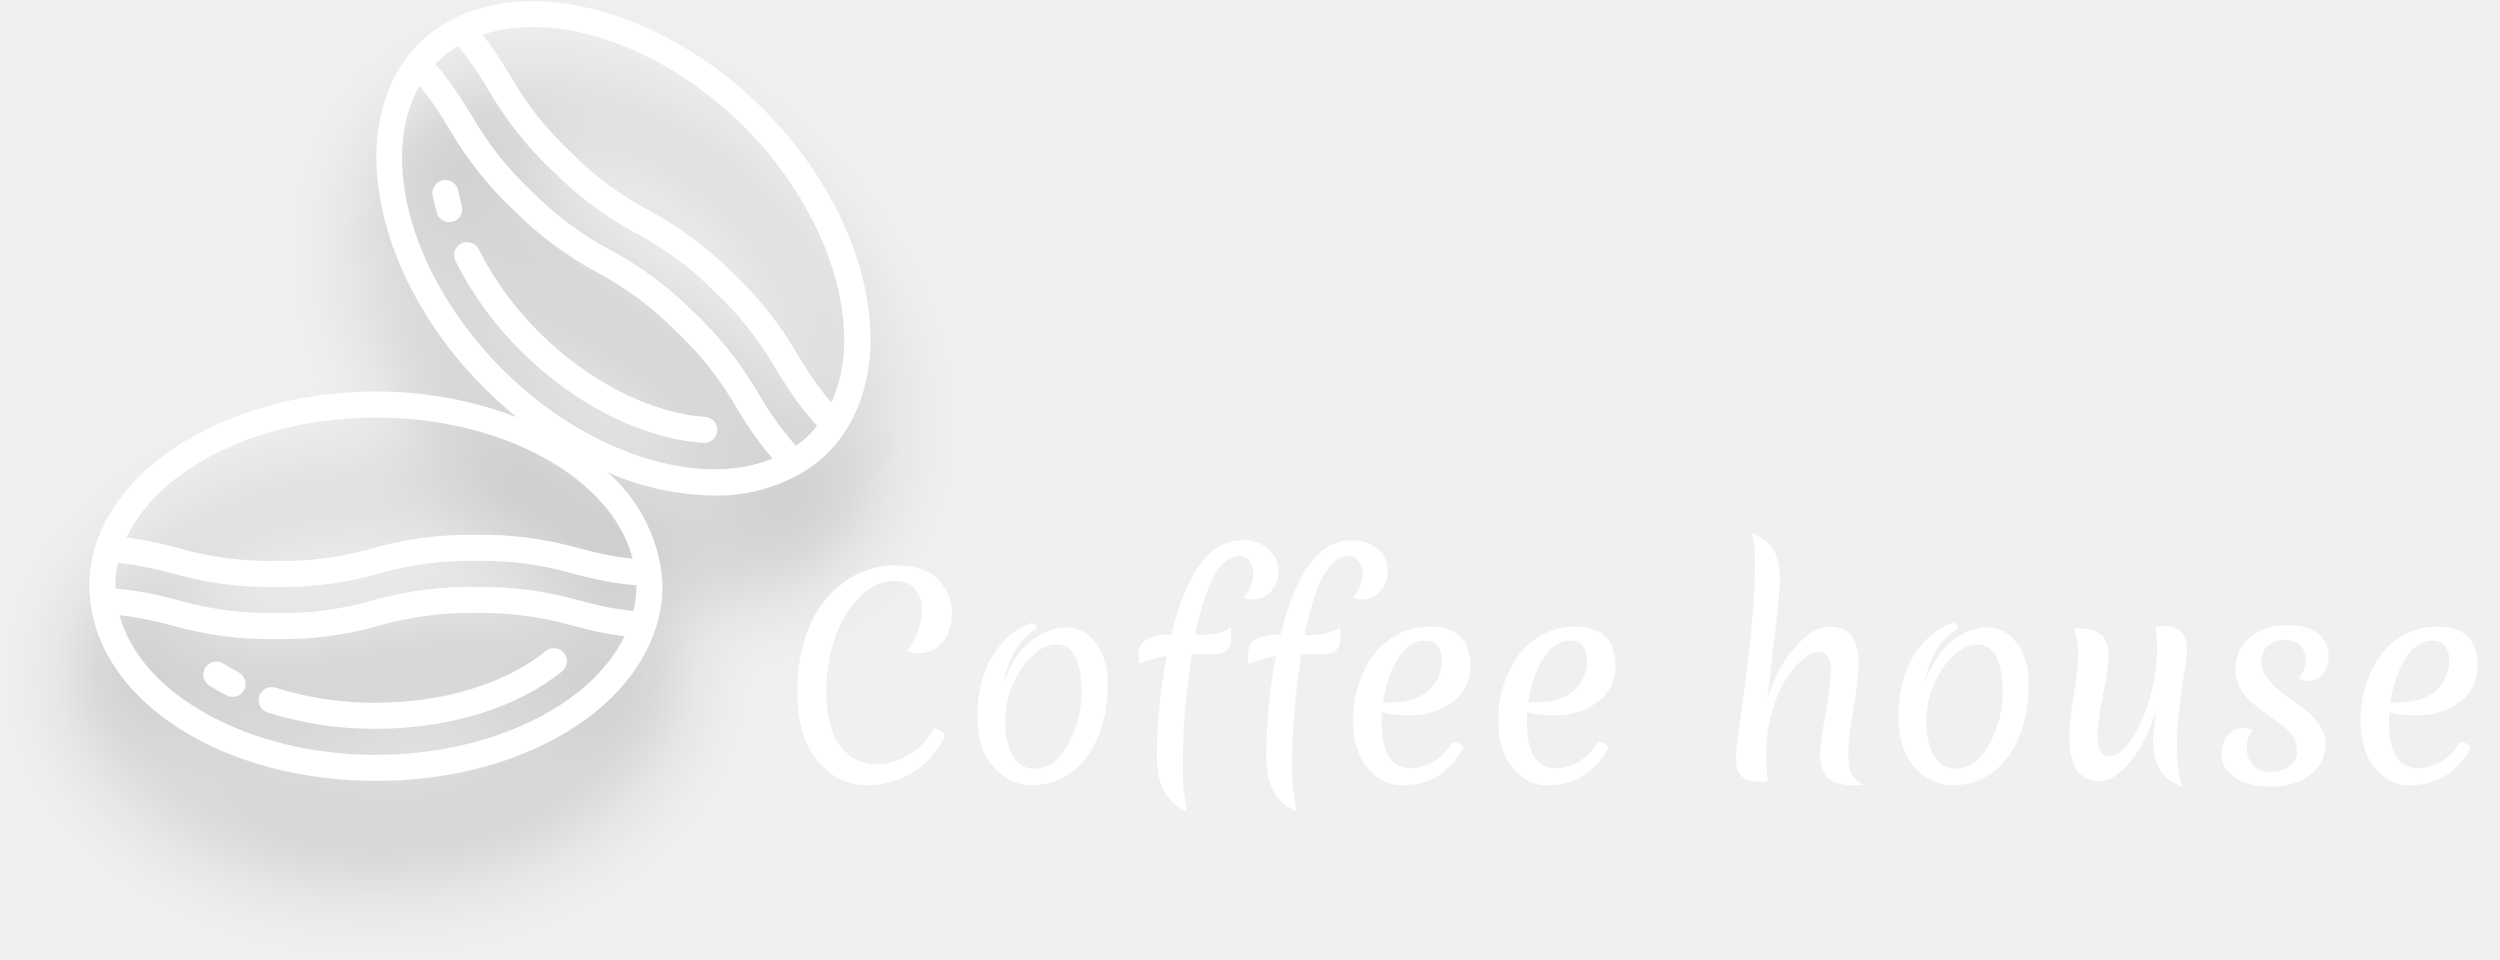
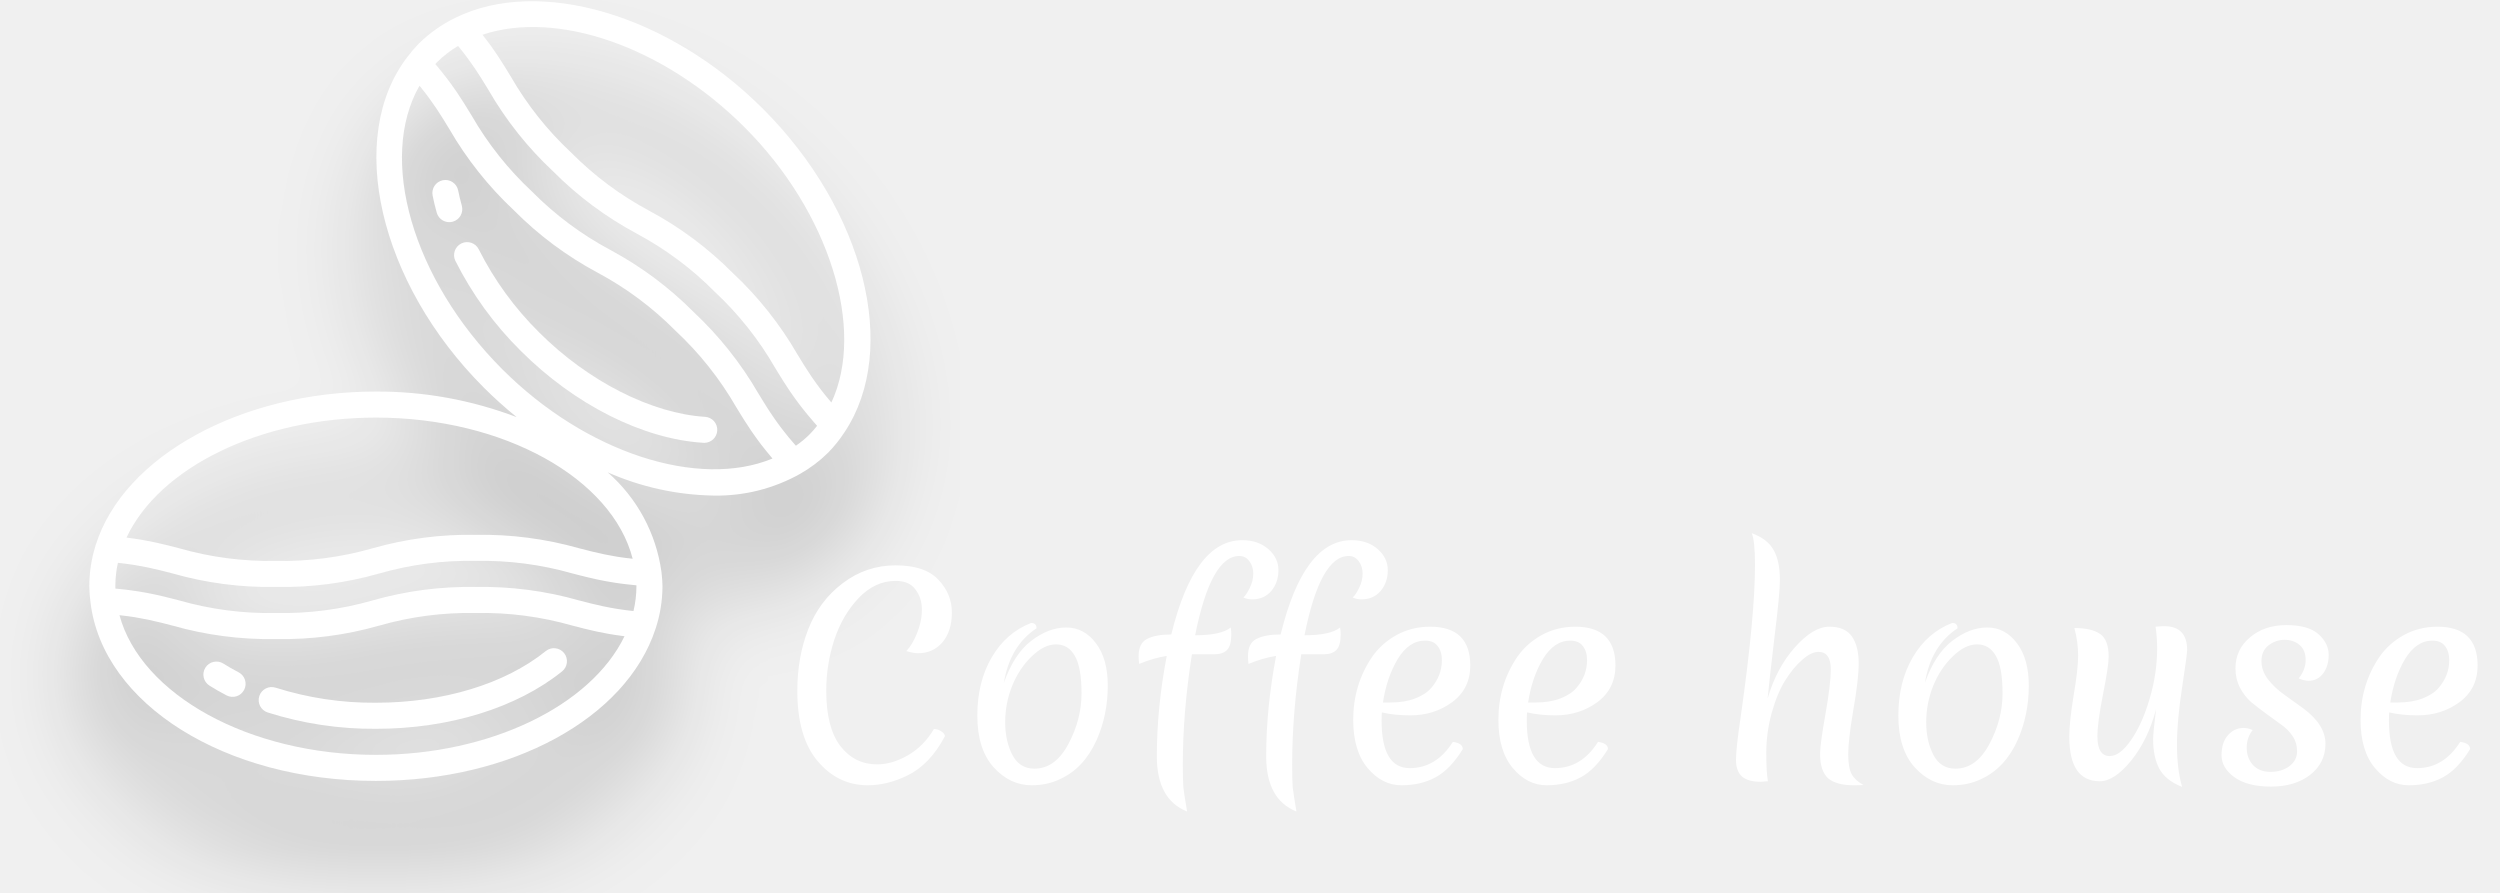
- <svg xmlns="http://www.w3.org/2000/svg" width="112" height="43" viewBox="0 0 112 43" fill="none">
+ <svg xmlns="http://www.w3.org/2000/svg" width="112" height="40" viewBox="0 0 112 40" fill="none">
  <g filter="url(#filter0_d_4_48)">
    <g clip-path="url(#clip0_4_48)">
      <path d="M4.054 26.985C4.6 31.546 10.097 34.985 16.84 34.985C22.902 34.985 28.051 32.187 29.364 28.181L29.366 28.18C29.571 27.561 29.677 26.915 29.68 26.263C29.677 26.067 29.663 25.871 29.639 25.676L29.632 25.614V25.614C29.393 23.887 28.538 22.306 27.224 21.161C28.72 21.82 30.332 22.174 31.967 22.202C33.324 22.228 34.663 21.892 35.847 21.228L35.848 21.227C36.303 20.969 36.722 20.653 37.094 20.286C37.374 20.001 37.624 19.688 37.842 19.352L37.842 19.352C40.304 15.647 38.729 9.422 34.178 4.872C29.964 0.658 24.17 -1.056 20.401 0.797C19.794 1.09 19.241 1.481 18.762 1.954C18.587 2.133 18.424 2.323 18.273 2.522L18.273 2.523C15.469 6.134 16.965 12.655 21.68 17.37C22.146 17.835 22.636 18.274 23.148 18.688C21.134 17.921 18.995 17.532 16.84 17.541C10.82 17.541 5.541 20.433 4.288 24.417C4.099 25.014 4.001 25.636 4 26.263C4.003 26.504 4.021 26.745 4.054 26.985L4.054 26.985ZM16.84 33.818C11.163 33.818 6.317 31.122 5.352 27.561C5.375 27.563 5.399 27.566 5.421 27.568C5.63 27.592 5.828 27.617 6.014 27.647C6.041 27.651 6.066 27.656 6.093 27.661C6.266 27.69 6.431 27.721 6.591 27.754C6.617 27.759 6.645 27.764 6.671 27.77C6.842 27.806 7.006 27.845 7.168 27.884C7.203 27.893 7.238 27.902 7.272 27.91C7.428 27.949 7.582 27.989 7.737 28.029C9.242 28.456 10.801 28.659 12.365 28.63C13.927 28.659 15.484 28.456 16.987 28.028C18.393 27.624 19.852 27.433 21.314 27.463C22.777 27.433 24.236 27.624 25.643 28.027C25.789 28.065 25.938 28.103 26.088 28.141C26.123 28.15 26.157 28.159 26.192 28.168C26.352 28.207 26.516 28.246 26.686 28.283C26.707 28.288 26.729 28.292 26.75 28.297C26.908 28.33 27.073 28.362 27.244 28.393C27.275 28.398 27.304 28.404 27.334 28.409C27.52 28.441 27.717 28.47 27.925 28.496C27.943 28.499 27.959 28.502 27.978 28.504C26.469 31.622 21.948 33.818 16.84 33.818ZM33.353 5.697C37.176 9.521 38.777 14.753 37.246 18.033C37.231 18.015 37.215 17.996 37.2 17.978C37.045 17.796 36.902 17.62 36.774 17.453C36.763 17.438 36.753 17.424 36.742 17.41C36.62 17.249 36.509 17.094 36.405 16.943C36.388 16.919 36.37 16.894 36.354 16.869C36.248 16.713 36.149 16.56 36.053 16.408C36.035 16.379 36.017 16.35 35.999 16.321C35.907 16.174 35.817 16.027 35.726 15.878C34.945 14.525 33.967 13.294 32.825 12.227C31.725 11.119 30.465 10.181 29.089 9.444C27.799 8.755 26.621 7.877 25.591 6.838C24.522 5.842 23.608 4.69 22.879 3.422C22.805 3.3 22.73 3.177 22.653 3.052L22.594 2.957C22.511 2.824 22.426 2.69 22.335 2.552C22.325 2.536 22.314 2.52 22.303 2.505C22.221 2.381 22.133 2.253 22.04 2.122C22.018 2.092 21.998 2.062 21.976 2.031C21.871 1.888 21.76 1.74 21.64 1.587C21.631 1.576 21.625 1.567 21.617 1.556C24.952 0.434 29.742 2.087 33.353 5.697ZM19.587 2.779C19.867 2.501 20.181 2.259 20.521 2.059C20.531 2.07 20.539 2.081 20.549 2.093C20.678 2.25 20.795 2.4 20.904 2.545C20.922 2.569 20.941 2.593 20.958 2.617C21.067 2.765 21.168 2.908 21.262 3.048C21.281 3.076 21.3 3.104 21.318 3.131C21.411 3.271 21.5 3.408 21.584 3.543C21.6 3.568 21.615 3.592 21.63 3.617C21.715 3.754 21.798 3.89 21.882 4.028C22.662 5.381 23.638 6.61 24.779 7.676C25.879 8.784 27.139 9.722 28.515 10.46C29.805 11.148 30.984 12.026 32.013 13.065C33.084 14.063 33.999 15.216 34.729 16.485C34.789 16.583 34.85 16.682 34.911 16.782C34.932 16.816 34.954 16.851 34.975 16.884C35.018 16.954 35.061 17.023 35.105 17.093C35.131 17.134 35.159 17.176 35.186 17.218C35.228 17.283 35.27 17.348 35.315 17.415C35.344 17.459 35.375 17.505 35.406 17.55C35.451 17.615 35.496 17.681 35.543 17.748C35.577 17.796 35.613 17.845 35.648 17.894C35.697 17.961 35.747 18.028 35.798 18.097C35.838 18.148 35.877 18.201 35.919 18.253C35.972 18.323 36.029 18.394 36.087 18.465C36.131 18.52 36.175 18.575 36.223 18.631C36.284 18.704 36.349 18.78 36.415 18.856C36.466 18.915 36.515 18.973 36.568 19.032C36.581 19.047 36.593 19.061 36.606 19.076C36.502 19.211 36.389 19.34 36.269 19.461C36.08 19.648 35.875 19.818 35.656 19.968L35.636 19.946C35.598 19.904 35.565 19.864 35.529 19.822C35.462 19.744 35.394 19.666 35.332 19.591C35.294 19.544 35.258 19.499 35.221 19.453C35.167 19.386 35.114 19.32 35.064 19.255C35.028 19.208 34.994 19.163 34.959 19.117C34.913 19.055 34.868 18.994 34.824 18.934C34.792 18.89 34.761 18.846 34.73 18.802C34.687 18.741 34.646 18.681 34.606 18.622C34.578 18.581 34.55 18.54 34.523 18.5C34.483 18.438 34.443 18.377 34.403 18.316C34.379 18.279 34.355 18.241 34.332 18.204C34.29 18.138 34.248 18.072 34.208 18.006C34.188 17.975 34.169 17.943 34.15 17.912C34.092 17.818 34.034 17.724 33.977 17.63C33.194 16.276 32.216 15.046 31.075 13.978C29.974 12.87 28.715 11.932 27.338 11.195C26.049 10.506 24.87 9.628 23.841 8.589C22.77 7.592 21.855 6.439 21.126 5.171C21.036 5.023 20.944 4.874 20.849 4.722C20.83 4.69 20.81 4.658 20.79 4.626C20.694 4.473 20.592 4.317 20.484 4.157C20.461 4.123 20.438 4.09 20.415 4.056C20.302 3.892 20.181 3.723 20.048 3.547C20.026 3.518 20.002 3.488 19.98 3.459C19.836 3.271 19.681 3.079 19.506 2.874L19.502 2.868C19.53 2.838 19.558 2.808 19.587 2.779ZM22.505 16.545C18.46 12.499 16.932 7.097 18.793 3.841C18.806 3.858 18.821 3.876 18.835 3.892C18.96 4.047 19.078 4.196 19.184 4.34C19.205 4.367 19.223 4.393 19.242 4.42C19.339 4.552 19.43 4.681 19.514 4.807C19.529 4.829 19.546 4.852 19.561 4.875C19.654 5.015 19.743 5.153 19.828 5.29C19.847 5.32 19.866 5.35 19.884 5.379C19.966 5.512 20.047 5.644 20.128 5.778C20.91 7.13 21.887 8.36 23.028 9.427C24.128 10.535 25.388 11.473 26.764 12.21C28.054 12.899 29.233 13.777 30.262 14.816C31.333 15.814 32.249 16.967 32.98 18.236C33.07 18.384 33.161 18.533 33.255 18.684C33.277 18.719 33.299 18.754 33.321 18.79C33.419 18.945 33.522 19.103 33.632 19.266C33.654 19.299 33.678 19.332 33.701 19.366C33.815 19.531 33.936 19.701 34.072 19.879L34.089 19.903C34.226 20.083 34.382 20.273 34.548 20.47C34.569 20.494 34.585 20.517 34.607 20.542C31.294 21.913 26.25 20.289 22.505 16.545ZM16.84 18.708C22.568 18.708 27.423 21.433 28.343 25.032C28.32 25.029 28.297 25.027 28.275 25.024C28.063 25.001 27.861 24.975 27.673 24.945C27.648 24.941 27.625 24.936 27.6 24.932C27.427 24.904 27.262 24.873 27.103 24.84C27.071 24.833 27.039 24.827 27.008 24.82C26.84 24.785 26.679 24.747 26.52 24.709C26.478 24.698 26.436 24.688 26.395 24.677C26.244 24.64 26.094 24.601 25.942 24.562C24.438 24.135 22.878 23.933 21.314 23.961C19.752 23.932 18.194 24.135 16.692 24.563C15.286 24.967 13.827 25.157 12.365 25.128C10.901 25.157 9.442 24.967 8.035 24.564C7.891 24.526 7.744 24.488 7.596 24.451C7.556 24.441 7.515 24.431 7.474 24.421C7.316 24.382 7.154 24.343 6.986 24.307C6.959 24.301 6.931 24.295 6.904 24.29C6.748 24.256 6.586 24.225 6.416 24.195C6.385 24.189 6.355 24.183 6.323 24.178C6.136 24.146 5.937 24.118 5.728 24.092C5.707 24.089 5.69 24.086 5.668 24.083C7.145 20.93 11.681 18.708 16.84 18.708ZM5.282 25.215L5.304 25.217C5.53 25.241 5.738 25.268 5.937 25.299C5.965 25.303 5.995 25.307 6.023 25.311C6.214 25.342 6.394 25.376 6.568 25.412C6.604 25.419 6.639 25.426 6.673 25.434C6.841 25.47 7.004 25.507 7.164 25.546C7.2 25.555 7.236 25.564 7.273 25.573C7.429 25.613 7.585 25.653 7.741 25.693C9.244 26.121 10.802 26.324 12.365 26.296C13.927 26.324 15.484 26.121 16.987 25.693C18.393 25.289 19.852 25.099 21.314 25.128C22.779 25.099 24.24 25.289 25.649 25.692C25.753 25.719 25.857 25.745 25.961 25.772C26.001 25.783 26.042 25.793 26.082 25.802C26.154 25.821 26.226 25.839 26.3 25.856C26.342 25.867 26.387 25.877 26.43 25.887C26.503 25.904 26.576 25.921 26.651 25.938C26.698 25.948 26.745 25.958 26.793 25.968C26.867 25.984 26.944 25.999 27.021 26.014C27.072 26.024 27.122 26.034 27.174 26.043C27.254 26.058 27.337 26.072 27.421 26.085C27.473 26.094 27.525 26.103 27.579 26.111C27.67 26.125 27.765 26.137 27.86 26.15C27.912 26.157 27.962 26.164 28.016 26.17C28.128 26.184 28.245 26.196 28.364 26.207C28.407 26.211 28.447 26.216 28.491 26.22L28.512 26.223C28.512 26.236 28.512 26.25 28.512 26.263C28.511 26.637 28.467 27.011 28.38 27.375L28.356 27.372C28.135 27.349 27.93 27.321 27.735 27.291C27.704 27.286 27.673 27.282 27.643 27.277C27.455 27.247 27.277 27.214 27.106 27.178C27.069 27.171 27.032 27.163 26.996 27.156C26.83 27.12 26.67 27.083 26.513 27.044C26.475 27.035 26.437 27.025 26.399 27.016C26.245 26.977 26.092 26.938 25.938 26.898C24.434 26.47 22.877 26.267 21.314 26.296C19.752 26.267 18.194 26.47 16.692 26.898C15.286 27.302 13.827 27.492 12.365 27.463C10.9 27.492 9.439 27.302 8.03 26.899C7.924 26.872 7.818 26.844 7.711 26.817C7.679 26.809 7.647 26.801 7.614 26.793C7.537 26.773 7.459 26.754 7.38 26.734C7.336 26.724 7.291 26.714 7.246 26.703C7.176 26.686 7.105 26.67 7.033 26.654C6.983 26.643 6.932 26.633 6.881 26.622C6.811 26.607 6.739 26.593 6.666 26.578C6.612 26.567 6.556 26.557 6.5 26.547C6.426 26.534 6.35 26.521 6.274 26.508C6.215 26.498 6.155 26.488 6.094 26.479C6.015 26.467 5.932 26.456 5.849 26.445C5.785 26.436 5.722 26.427 5.656 26.419C5.565 26.409 5.468 26.399 5.372 26.389C5.309 26.383 5.249 26.376 5.184 26.37L5.169 26.369C5.168 26.333 5.167 26.298 5.167 26.263C5.168 25.91 5.206 25.559 5.282 25.215Z" fill="white" />
      <path d="M10.688 30.118C10.448 29.994 10.22 29.864 10.005 29.727C9.732 29.556 9.372 29.639 9.201 29.911C9.03 30.183 9.111 30.543 9.383 30.715C9.625 30.868 9.882 31.014 10.152 31.155C10.438 31.303 10.79 31.191 10.938 30.905C11.086 30.618 10.975 30.266 10.688 30.118Z" fill="white" />
      <path d="M24.45 29.168C22.625 30.639 19.852 31.483 16.84 31.483C15.318 31.495 13.803 31.268 12.351 30.808C12.046 30.709 11.717 30.877 11.617 31.183C11.517 31.489 11.684 31.818 11.99 31.918C13.558 32.416 15.195 32.663 16.84 32.651C20.114 32.651 23.154 31.712 25.183 30.076C25.433 29.874 25.473 29.506 25.27 29.256C25.068 29.005 24.7 28.965 24.45 29.168Z" fill="white" />
      <path d="M20.689 9.213C20.625 8.983 20.57 8.756 20.526 8.532C20.462 8.216 20.155 8.011 19.839 8.074C19.523 8.137 19.318 8.445 19.381 8.761C19.431 9.013 19.493 9.268 19.565 9.527C19.652 9.838 19.974 10.019 20.285 9.932C20.595 9.845 20.776 9.523 20.689 9.213Z" fill="white" />
      <path d="M32.133 19.292C32.153 18.97 31.908 18.693 31.587 18.674C29.186 18.526 26.339 17.077 24.156 14.894C23.057 13.808 22.142 12.55 21.448 11.17C21.305 10.882 20.955 10.764 20.667 10.907C20.378 11.05 20.26 11.399 20.402 11.688C21.153 13.182 22.142 14.544 23.331 15.719C25.743 18.131 28.802 19.672 31.515 19.838C31.527 19.839 31.539 19.84 31.551 19.84C31.859 19.839 32.114 19.599 32.133 19.292Z" fill="white" />
    </g>
  </g>
  <path d="M38.876 35.18C37.988 35.18 37.24 34.82 36.632 34.1C36.024 33.38 35.72 32.332 35.72 30.956C35.72 29.94 35.884 29.016 36.212 28.184C36.54 27.344 37.052 26.66 37.748 26.132C38.452 25.596 39.244 25.328 40.124 25.328C41.004 25.328 41.644 25.544 42.044 25.976C42.444 26.4 42.644 26.888 42.644 27.44C42.644 27.992 42.504 28.436 42.224 28.772C41.944 29.1 41.58 29.264 41.132 29.264C40.988 29.264 40.812 29.232 40.604 29.168C40.788 28.976 40.948 28.708 41.084 28.364C41.228 28.012 41.3 27.66 41.3 27.308C41.3 26.956 41.204 26.656 41.012 26.408C40.828 26.152 40.532 26.024 40.124 26.024C39.508 26.024 38.956 26.28 38.468 26.792C37.988 27.296 37.624 27.92 37.376 28.664C37.136 29.4 37.016 30.16 37.016 30.944C37.016 32.048 37.228 32.876 37.652 33.428C38.076 33.972 38.624 34.244 39.296 34.244C39.744 34.244 40.204 34.108 40.676 33.836C41.148 33.564 41.536 33.172 41.84 32.66C41.96 32.66 42.072 32.696 42.176 32.768C42.28 32.84 42.332 32.912 42.332 32.984C41.884 33.832 41.32 34.42 40.64 34.748C40.048 35.036 39.46 35.18 38.876 35.18ZM48.452 31.064C48.452 30.28 48.352 29.72 48.152 29.384C47.96 29.04 47.68 28.868 47.312 28.868C46.952 28.868 46.588 29.048 46.22 29.408C45.852 29.76 45.56 30.2 45.344 30.728C45.136 31.248 45.032 31.792 45.032 32.36C45.032 32.92 45.14 33.408 45.356 33.824C45.572 34.232 45.9 34.436 46.34 34.436C46.964 34.436 47.472 34.068 47.864 33.332C48.256 32.596 48.452 31.84 48.452 31.064ZM44.972 30.596C45.276 29.732 45.684 29.104 46.196 28.712C46.716 28.312 47.24 28.112 47.768 28.112C48.304 28.112 48.748 28.348 49.1 28.82C49.452 29.284 49.628 29.916 49.628 30.716C49.628 31.596 49.46 32.412 49.124 33.164C48.748 33.996 48.204 34.576 47.492 34.904C47.108 35.088 46.684 35.18 46.22 35.18C45.572 35.18 45.004 34.912 44.516 34.376C44.028 33.832 43.784 33.06 43.784 32.06C43.784 31.052 44 30.18 44.432 29.444C44.864 28.708 45.452 28.196 46.196 27.908C46.356 27.908 46.436 27.988 46.436 28.148C45.644 28.668 45.156 29.484 44.972 30.596ZM55.162 28.424C55.162 28.76 55.098 28.992 54.97 29.12C54.842 29.248 54.654 29.312 54.406 29.312H53.398C53.126 31.04 52.99 32.684 52.99 34.244C52.99 34.716 52.998 35.056 53.014 35.264C53.038 35.48 53.094 35.844 53.182 36.356C52.278 35.996 51.826 35.172 51.826 33.884C51.826 32.436 51.974 30.936 52.27 29.384C51.87 29.448 51.458 29.568 51.034 29.744C51.018 29.616 51.01 29.5 51.01 29.396C51.01 29.012 51.134 28.756 51.382 28.628C51.638 28.492 52.002 28.424 52.474 28.424C53.162 25.608 54.222 24.2 55.654 24.2C56.126 24.2 56.514 24.332 56.818 24.596C57.122 24.86 57.274 25.176 57.274 25.544C57.274 25.912 57.166 26.224 56.95 26.48C56.734 26.728 56.45 26.852 56.098 26.852C55.954 26.852 55.822 26.824 55.702 26.768C55.798 26.68 55.894 26.536 55.99 26.336C56.094 26.128 56.146 25.916 56.146 25.7C56.146 25.476 56.086 25.288 55.966 25.136C55.854 24.984 55.706 24.908 55.522 24.908C54.674 24.908 54.014 26.092 53.542 28.46C54.318 28.46 54.85 28.344 55.138 28.112C55.154 28.224 55.162 28.328 55.162 28.424ZM60.061 28.424C60.061 28.76 59.997 28.992 59.869 29.12C59.741 29.248 59.553 29.312 59.305 29.312H58.297C58.025 31.04 57.889 32.684 57.889 34.244C57.889 34.716 57.897 35.056 57.913 35.264C57.937 35.48 57.993 35.844 58.081 36.356C57.177 35.996 56.725 35.172 56.725 33.884C56.725 32.436 56.873 30.936 57.169 29.384C56.769 29.448 56.357 29.568 55.933 29.744C55.917 29.616 55.909 29.5 55.909 29.396C55.909 29.012 56.033 28.756 56.281 28.628C56.537 28.492 56.901 28.424 57.373 28.424C58.061 25.608 59.121 24.2 60.553 24.2C61.025 24.2 61.413 24.332 61.717 24.596C62.021 24.86 62.173 25.176 62.173 25.544C62.173 25.912 62.065 26.224 61.849 26.48C61.633 26.728 61.349 26.852 60.997 26.852C60.853 26.852 60.721 26.824 60.601 26.768C60.697 26.68 60.793 26.536 60.889 26.336C60.993 26.128 61.045 25.916 61.045 25.7C61.045 25.476 60.985 25.288 60.865 25.136C60.753 24.984 60.605 24.908 60.421 24.908C59.573 24.908 58.913 26.092 58.441 28.46C59.217 28.46 59.749 28.344 60.037 28.112C60.053 28.224 60.061 28.328 60.061 28.424ZM63.84 28.7C63.36 28.7 62.952 28.976 62.616 29.528C62.288 30.08 62.068 30.728 61.956 31.472H62.292C62.716 31.472 63.084 31.412 63.396 31.292C63.708 31.172 63.948 31.016 64.116 30.824C64.436 30.456 64.596 30.04 64.596 29.576C64.596 29.312 64.532 29.1 64.404 28.94C64.284 28.78 64.096 28.7 63.84 28.7ZM65.532 33.56C65.164 34.16 64.76 34.58 64.32 34.82C63.88 35.06 63.368 35.18 62.784 35.18C62.208 35.18 61.704 34.924 61.272 34.412C60.84 33.9 60.624 33.18 60.624 32.252C60.624 31.196 60.908 30.252 61.476 29.42C61.756 29.02 62.12 28.696 62.568 28.448C63.024 28.2 63.524 28.076 64.068 28.076C65.268 28.076 65.868 28.656 65.868 29.816C65.868 30.512 65.596 31.06 65.052 31.46C64.516 31.852 63.892 32.048 63.18 32.048C62.708 32.048 62.284 32.004 61.908 31.916C61.9 31.996 61.896 32.12 61.896 32.288C61.896 33.704 62.316 34.412 63.156 34.412C63.948 34.412 64.592 34.02 65.088 33.236C65.384 33.276 65.532 33.384 65.532 33.56ZM70.344 28.7C69.864 28.7 69.456 28.976 69.12 29.528C68.792 30.08 68.572 30.728 68.46 31.472H68.796C69.22 31.472 69.588 31.412 69.9 31.292C70.212 31.172 70.452 31.016 70.62 30.824C70.94 30.456 71.1 30.04 71.1 29.576C71.1 29.312 71.036 29.1 70.908 28.94C70.788 28.78 70.6 28.7 70.344 28.7ZM72.036 33.56C71.668 34.16 71.264 34.58 70.824 34.82C70.384 35.06 69.872 35.18 69.288 35.18C68.712 35.18 68.208 34.924 67.776 34.412C67.344 33.9 67.128 33.18 67.128 32.252C67.128 31.196 67.412 30.252 67.98 29.42C68.26 29.02 68.624 28.696 69.072 28.448C69.528 28.2 70.028 28.076 70.572 28.076C71.772 28.076 72.372 28.656 72.372 29.816C72.372 30.512 72.1 31.06 71.556 31.46C71.02 31.852 70.396 32.048 69.684 32.048C69.212 32.048 68.788 32.004 68.412 31.916C68.404 31.996 68.4 32.12 68.4 32.288C68.4 33.704 68.82 34.412 69.66 34.412C70.452 34.412 71.096 34.02 71.592 33.236C71.888 33.276 72.036 33.384 72.036 33.56ZM79.189 31.292C79.453 30.388 79.856 29.628 80.4 29.012C80.953 28.388 81.469 28.076 81.948 28.076C82.428 28.076 82.769 28.224 82.969 28.52C83.168 28.808 83.269 29.204 83.269 29.708C83.269 30.204 83.189 30.904 83.028 31.808C82.876 32.712 82.8 33.372 82.8 33.788C82.8 34.196 82.853 34.496 82.957 34.688C83.061 34.872 83.237 35.032 83.484 35.168C83.38 35.176 83.233 35.18 83.04 35.18C82.528 35.18 82.148 35.076 81.9 34.868C81.66 34.652 81.54 34.288 81.54 33.776C81.54 33.48 81.621 32.884 81.781 31.988C81.941 31.084 82.02 30.42 82.02 29.996C82.02 29.468 81.837 29.204 81.469 29.204C81.252 29.204 81.013 29.32 80.749 29.552C80.484 29.776 80.228 30.084 79.981 30.476C79.74 30.86 79.537 31.352 79.368 31.952C79.209 32.544 79.129 33.132 79.129 33.716C79.129 34.292 79.153 34.72 79.201 35C79.008 35.016 78.9 35.024 78.876 35.024C78.501 35.024 78.221 34.944 78.037 34.784C77.861 34.624 77.772 34.376 77.772 34.04C77.772 33.696 77.844 33.04 77.989 32.072C78.412 29.096 78.624 26.836 78.624 25.292C78.624 24.596 78.576 24.128 78.481 23.888C78.945 24.056 79.269 24.304 79.453 24.632C79.644 24.96 79.74 25.412 79.74 25.988C79.74 26.388 79.66 27.228 79.501 28.508C79.349 29.788 79.245 30.716 79.189 31.292ZM89.714 31.064C89.714 30.28 89.614 29.72 89.414 29.384C89.222 29.04 88.942 28.868 88.574 28.868C88.214 28.868 87.85 29.048 87.482 29.408C87.114 29.76 86.822 30.2 86.606 30.728C86.398 31.248 86.294 31.792 86.294 32.36C86.294 32.92 86.402 33.408 86.618 33.824C86.834 34.232 87.162 34.436 87.602 34.436C88.226 34.436 88.734 34.068 89.126 33.332C89.518 32.596 89.714 31.84 89.714 31.064ZM86.234 30.596C86.538 29.732 86.946 29.104 87.458 28.712C87.978 28.312 88.502 28.112 89.03 28.112C89.566 28.112 90.01 28.348 90.362 28.82C90.714 29.284 90.89 29.916 90.89 30.716C90.89 31.596 90.722 32.412 90.386 33.164C90.01 33.996 89.466 34.576 88.754 34.904C88.37 35.088 87.946 35.18 87.482 35.18C86.834 35.18 86.266 34.912 85.778 34.376C85.29 33.832 85.046 33.06 85.046 32.06C85.046 31.052 85.262 30.18 85.694 29.444C86.126 28.708 86.714 28.196 87.458 27.908C87.618 27.908 87.698 27.988 87.698 28.148C86.906 28.668 86.418 29.484 86.234 30.596ZM96.952 28.052C97.64 28.052 97.984 28.408 97.984 29.12C97.984 29.248 97.908 29.812 97.756 30.812C97.604 31.804 97.528 32.656 97.528 33.368C97.528 34.08 97.604 34.708 97.756 35.252C97.268 35.06 96.928 34.788 96.736 34.436C96.552 34.084 96.46 33.648 96.46 33.128C96.46 32.928 96.504 32.476 96.592 31.772C96.352 32.684 95.98 33.452 95.476 34.076C94.972 34.692 94.504 35 94.072 35C93.16 35 92.704 34.336 92.704 33.008C92.704 32.568 92.768 31.956 92.896 31.172C93.032 30.38 93.1 29.78 93.1 29.372C93.1 28.964 93.044 28.552 92.932 28.136C93.444 28.136 93.828 28.224 94.084 28.4C94.34 28.576 94.468 28.916 94.468 29.42C94.468 29.692 94.384 30.252 94.216 31.1C94.048 31.948 93.964 32.576 93.964 32.984C93.964 33.576 94.148 33.872 94.516 33.872C94.82 33.872 95.136 33.636 95.464 33.164C95.8 32.684 96.08 32.064 96.304 31.304C96.528 30.544 96.64 29.792 96.64 29.048C96.64 28.712 96.616 28.388 96.568 28.076C96.744 28.06 96.872 28.052 96.952 28.052ZM102.345 28.664C102.081 28.664 101.841 28.748 101.625 28.916C101.417 29.084 101.313 29.316 101.313 29.612C101.313 29.9 101.409 30.172 101.601 30.428C101.801 30.684 102.041 30.912 102.321 31.112C102.601 31.312 102.885 31.516 103.173 31.724C103.845 32.22 104.181 32.752 104.181 33.32C104.181 33.888 103.953 34.352 103.497 34.712C103.041 35.064 102.457 35.24 101.745 35.24C101.041 35.24 100.493 35.1 100.101 34.82C99.717 34.54 99.525 34.212 99.525 33.836C99.525 33.452 99.621 33.152 99.813 32.936C100.005 32.72 100.237 32.612 100.509 32.612C100.653 32.612 100.789 32.644 100.917 32.708C100.741 32.932 100.653 33.196 100.653 33.5C100.653 33.804 100.745 34.06 100.929 34.268C101.121 34.476 101.381 34.58 101.709 34.58C102.045 34.58 102.329 34.496 102.561 34.328C102.793 34.152 102.909 33.932 102.909 33.668C102.909 33.404 102.841 33.172 102.705 32.972C102.569 32.772 102.397 32.6 102.189 32.456C101.989 32.312 101.769 32.152 101.529 31.976C101.289 31.8 101.065 31.628 100.857 31.46C100.657 31.284 100.489 31.068 100.353 30.812C100.217 30.548 100.149 30.26 100.149 29.948C100.149 29.38 100.365 28.916 100.797 28.556C101.229 28.188 101.773 28.004 102.429 28.004C103.085 28.004 103.565 28.14 103.869 28.412C104.173 28.684 104.325 28.992 104.325 29.336C104.325 29.672 104.241 29.952 104.073 30.176C103.905 30.392 103.689 30.5 103.425 30.5C103.297 30.5 103.149 30.464 102.981 30.392C103.189 30.136 103.293 29.86 103.293 29.564C103.293 29.268 103.201 29.044 103.017 28.892C102.841 28.74 102.617 28.664 102.345 28.664ZM108.969 28.7C108.489 28.7 108.081 28.976 107.745 29.528C107.417 30.08 107.197 30.728 107.085 31.472H107.421C107.845 31.472 108.213 31.412 108.525 31.292C108.837 31.172 109.077 31.016 109.245 30.824C109.565 30.456 109.725 30.04 109.725 29.576C109.725 29.312 109.661 29.1 109.533 28.94C109.413 28.78 109.225 28.7 108.969 28.7ZM110.661 33.56C110.293 34.16 109.889 34.58 109.449 34.82C109.009 35.06 108.497 35.18 107.913 35.18C107.337 35.18 106.833 34.924 106.401 34.412C105.969 33.9 105.753 33.18 105.753 32.252C105.753 31.196 106.037 30.252 106.605 29.42C106.885 29.02 107.249 28.696 107.697 28.448C108.153 28.2 108.653 28.076 109.197 28.076C110.397 28.076 110.997 28.656 110.997 29.816C110.997 30.512 110.725 31.06 110.181 31.46C109.645 31.852 109.021 32.048 108.309 32.048C107.837 32.048 107.413 32.004 107.037 31.916C107.029 31.996 107.025 32.12 107.025 32.288C107.025 33.704 107.445 34.412 108.285 34.412C109.077 34.412 109.721 34.02 110.217 33.236C110.513 33.276 110.661 33.384 110.661 33.56Z" fill="white" />
  <defs>
    <filter id="filter0_d_4_48" x="0" y="0" width="43" height="43" filterUnits="userSpaceOnUse" color-interpolation-filters="sRGB">
      <feFlood flood-opacity="0" result="BackgroundImageFix" />
      <feColorMatrix in="SourceAlpha" type="matrix" values="0 0 0 0 0 0 0 0 0 0 0 0 0 0 0 0 0 0 127 0" result="hardAlpha" />
      <feOffset dy="4" />
      <feGaussianBlur stdDeviation="2" />
      <feColorMatrix type="matrix" values="0 0 0 0 0 0 0 0 0 0 0 0 0 0 0 0 0 0 0.25 0" />
      <feBlend mode="normal" in2="BackgroundImageFix" result="effect1_dropShadow_4_48" />
      <feBlend mode="normal" in="SourceGraphic" in2="effect1_dropShadow_4_48" result="shape" />
    </filter>
    <clipPath id="clip0_4_48">
      <rect width="35" height="35" fill="white" transform="translate(4)" />
    </clipPath>
  </defs>
</svg>
